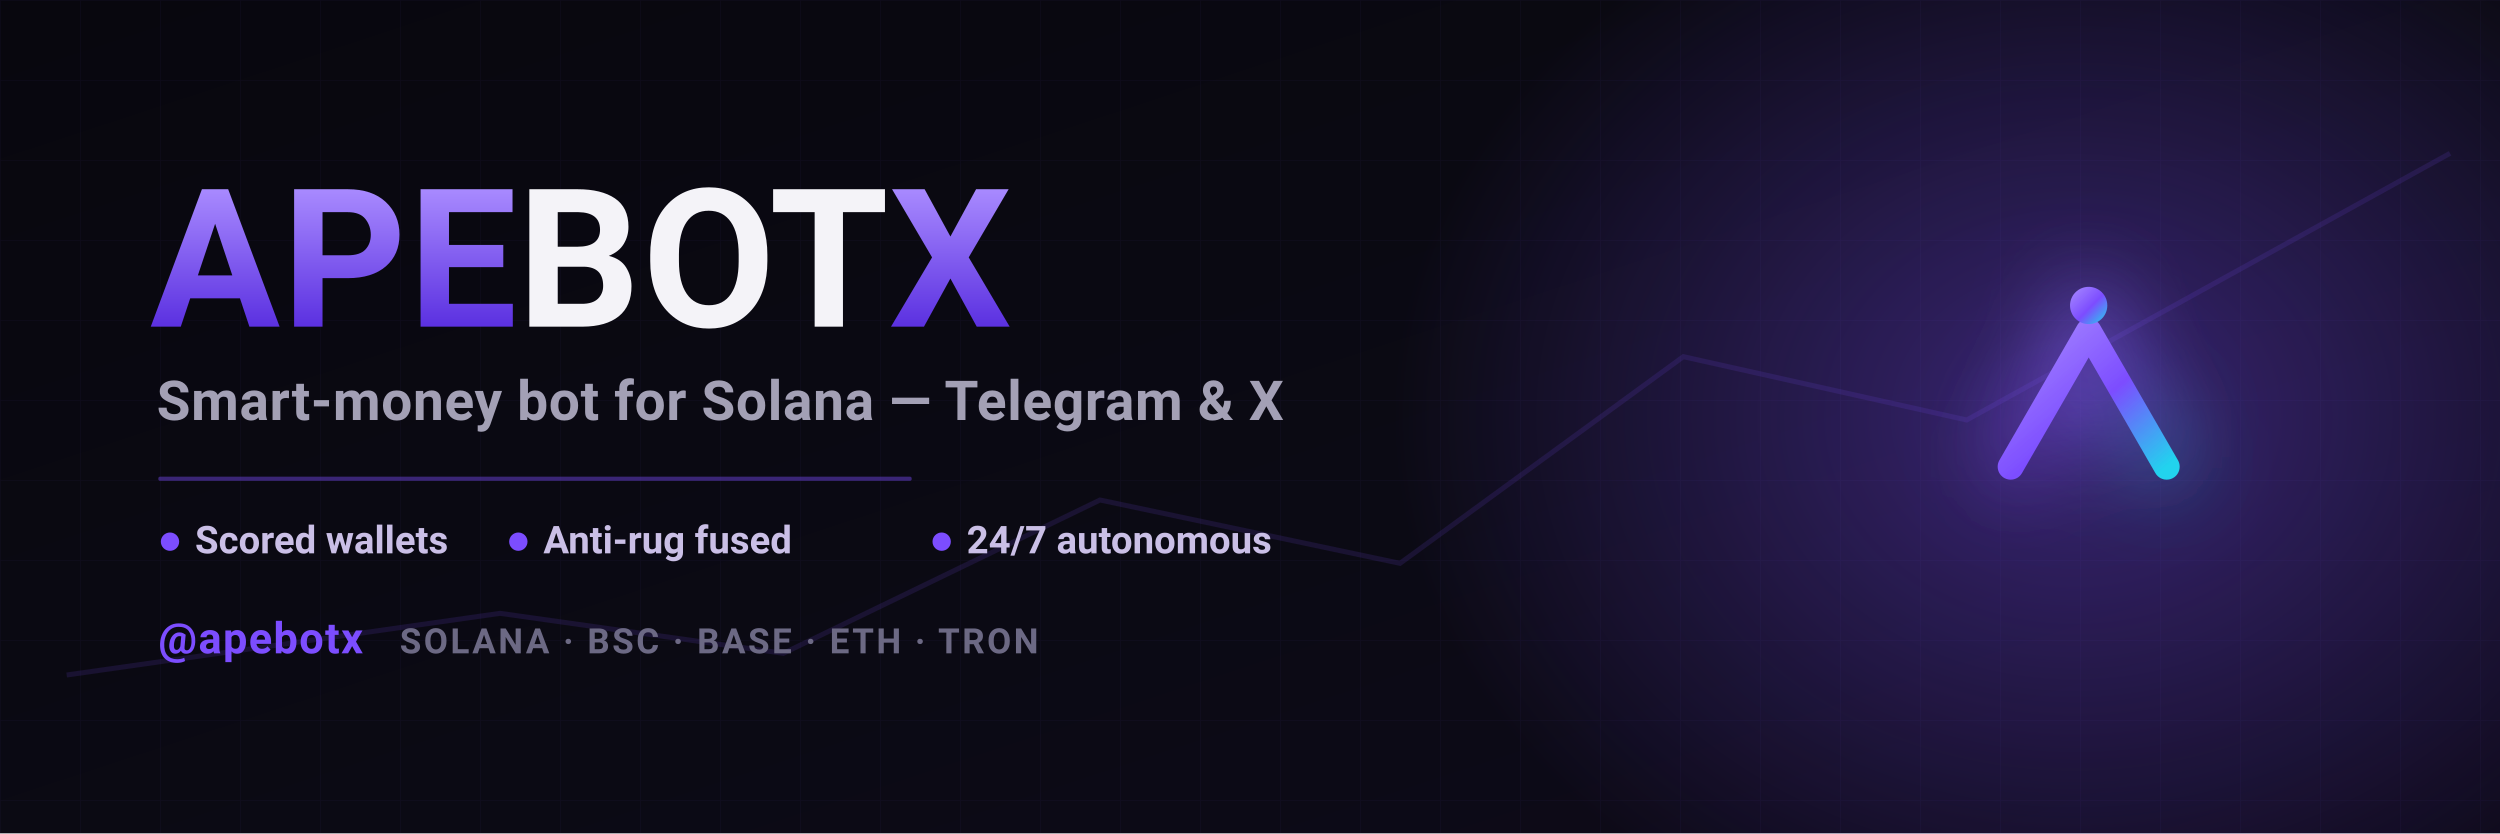
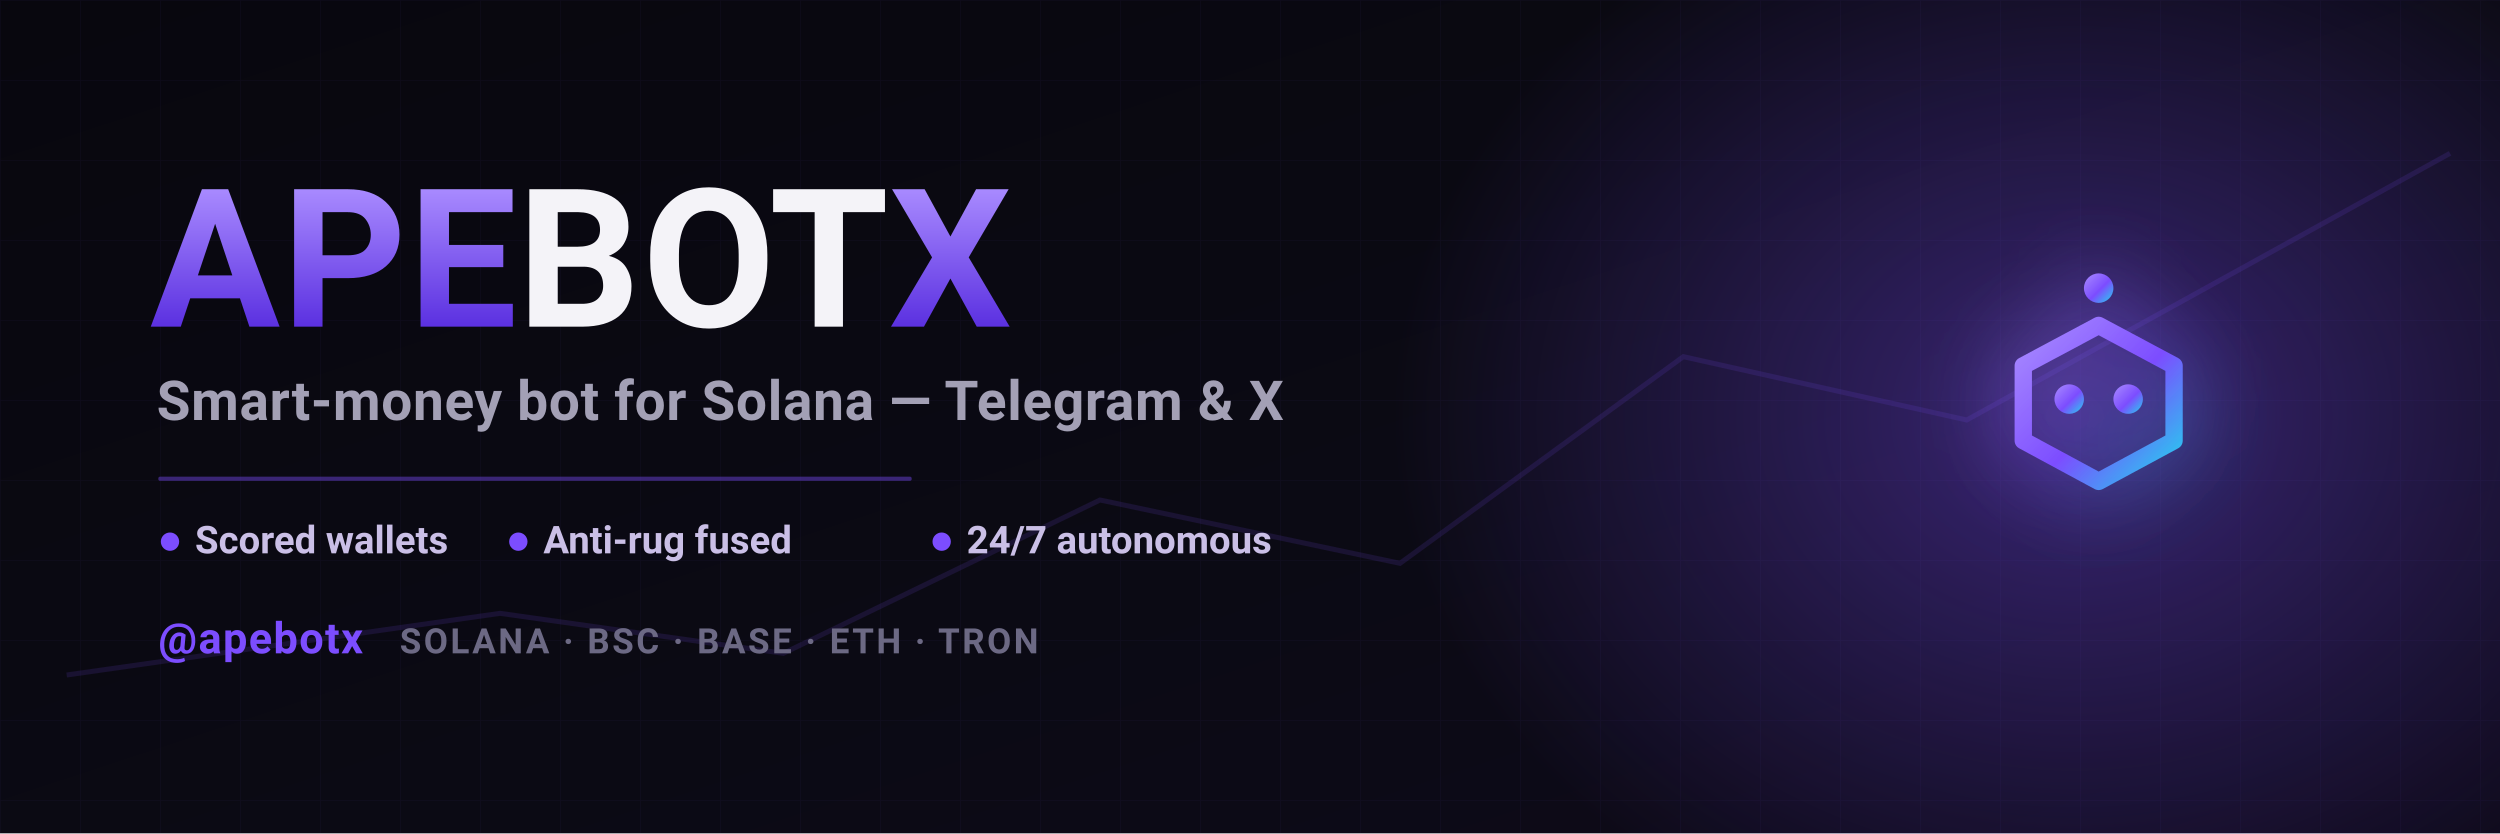
<svg xmlns="http://www.w3.org/2000/svg" viewBox="0 0 1500 500" width="1500" height="500" font-family="'Segoe UI',Roboto,Helvetica,Arial,sans-serif">
  <defs>
    <linearGradient id="bg" x1="0" y1="0" x2="1" y2="1">
      <stop offset="0%" stop-color="#08070e" />
      <stop offset="58%" stop-color="#0b0a14" />
      <stop offset="100%" stop-color="#0e0a1a" />
    </linearGradient>
    <linearGradient id="em" x1="0" y1="0" x2="1" y2="1">
      <stop offset="0%" stop-color="#a98bff" />
      <stop offset="55%" stop-color="#7c4dff" />
      <stop offset="100%" stop-color="#22d3ee" />
    </linearGradient>
    <linearGradient id="emW" x1="0" y1="0" x2="0" y2="1">
      <stop offset="0%" stop-color="#a98bff" />
      <stop offset="100%" stop-color="#5a2fe0" />
    </linearGradient>
    <radialGradient id="aura" cx="50%" cy="50%" r="50%">
      <stop offset="0%" stop-color="#7c4dff" stop-opacity="0.40" />
      <stop offset="100%" stop-color="#7c4dff" stop-opacity="0" />
    </radialGradient>
    <pattern id="grid" width="48" height="48" patternUnits="userSpaceOnUse">
      <path d="M48 0H0V48" fill="none" stroke="#7c4dff" stroke-width="1" opacity="0.045" />
    </pattern>
    <filter id="glow" x="-70%" y="-70%" width="240%" height="240%">
      <feGaussianBlur stdDeviation="5" result="b" />
      <feMerge>
        <feMergeNode in="b" />
        <feMergeNode in="SourceGraphic" />
      </feMerge>
    </filter>
  </defs>
  <rect width="1500" height="500" fill="url(#bg)" />
  <rect width="1500" height="500" fill="url(#grid)" />
  <ellipse cx="1245" cy="250" rx="410" ry="340" fill="url(#aura)" />
  <path d="M40 405 L300 368 L470 392 L660 300 L840 338 L1010 214 L1180 252 L1470 92" fill="none" stroke="#7c4dff" stroke-width="3" opacity="0.13" />
-   <g transform="translate(1170,150) scale(5.2)" filter="url(#glow)">
-     <g fill="none" stroke="url(#em)" stroke-width="3" stroke-linecap="round" stroke-linejoin="round">
-       <path d="M7 25 L16 9.4 L25 25" />
-       <path d="M11.4 18.4 H20.6" />
-     </g>
-     <circle cx="16" cy="6.4" r="2.15" fill="url(#em)" />
+   <g transform="translate(1176,150) scale(5.2)" filter="url(#glow)">
+     <circle cx="16" cy="4.4" r="1.7" fill="url(#em)" />
+     <line x1="16" y1="6" x2="16" y2="8.7" stroke="url(#em)" stroke-width="1.9" stroke-linecap="round" />
+     <path d="M16 8.7 L24.7 13.35 L24.7 22 L16 26.7 L7.3 22 L7.3 13.35 Z" fill="none" stroke="url(#em)" stroke-width="2" stroke-linejoin="round" />
+     <circle cx="12.6" cy="17.2" r="1.7" fill="url(#em)" />
+     <circle cx="19.4" cy="17.2" r="1.7" fill="url(#em)" />
+     <line x1="13" y1="21.6" x2="19" y2="21.6" stroke="url(#em)" stroke-width="1.7" stroke-linecap="round" />
  </g>
  <text x="90" y="196" font-size="116" font-weight="bold" letter-spacing="1" fill="#f4f3f8">
    <tspan fill="url(#emW)">APE</tspan>BOT<tspan fill="url(#emW)">X</tspan>
  </text>
  <text x="94" y="252" font-size="33" font-weight="bold" fill="#a3a0b5" letter-spacing="0.4">Smart-money bot for Solana — Telegram &amp; X</text>
  <rect x="95" y="286" width="452" height="2.5" rx="1" fill="#7c4dff" opacity="0.42" />
  <g font-size="23" font-weight="bold" transform="translate(95,332)">
    <circle cx="7" cy="-7" r="5.5" fill="#7c4dff" />
    <text x="22" y="0" fill="#cabfe6">Scored wallets</text>
    <circle cx="216" cy="-7" r="5.5" fill="#7c4dff" />
    <text x="231" y="0" fill="#cabfe6">Anti-rug fused</text>
    <circle cx="470" cy="-7" r="5.5" fill="#7c4dff" />
    <text x="485" y="0" fill="#cabfe6">24/7 autonomous</text>
  </g>
  <text x="95" y="392" font-size="26" font-weight="bold" fill="#7c4dff" letter-spacing="0.8">@apebotx<tspan fill="#6c6984" font-size="21" letter-spacing="1.5" dx="22">SOLANA · BSC · BASE · ETH · TRON</tspan>
  </text>
</svg>
